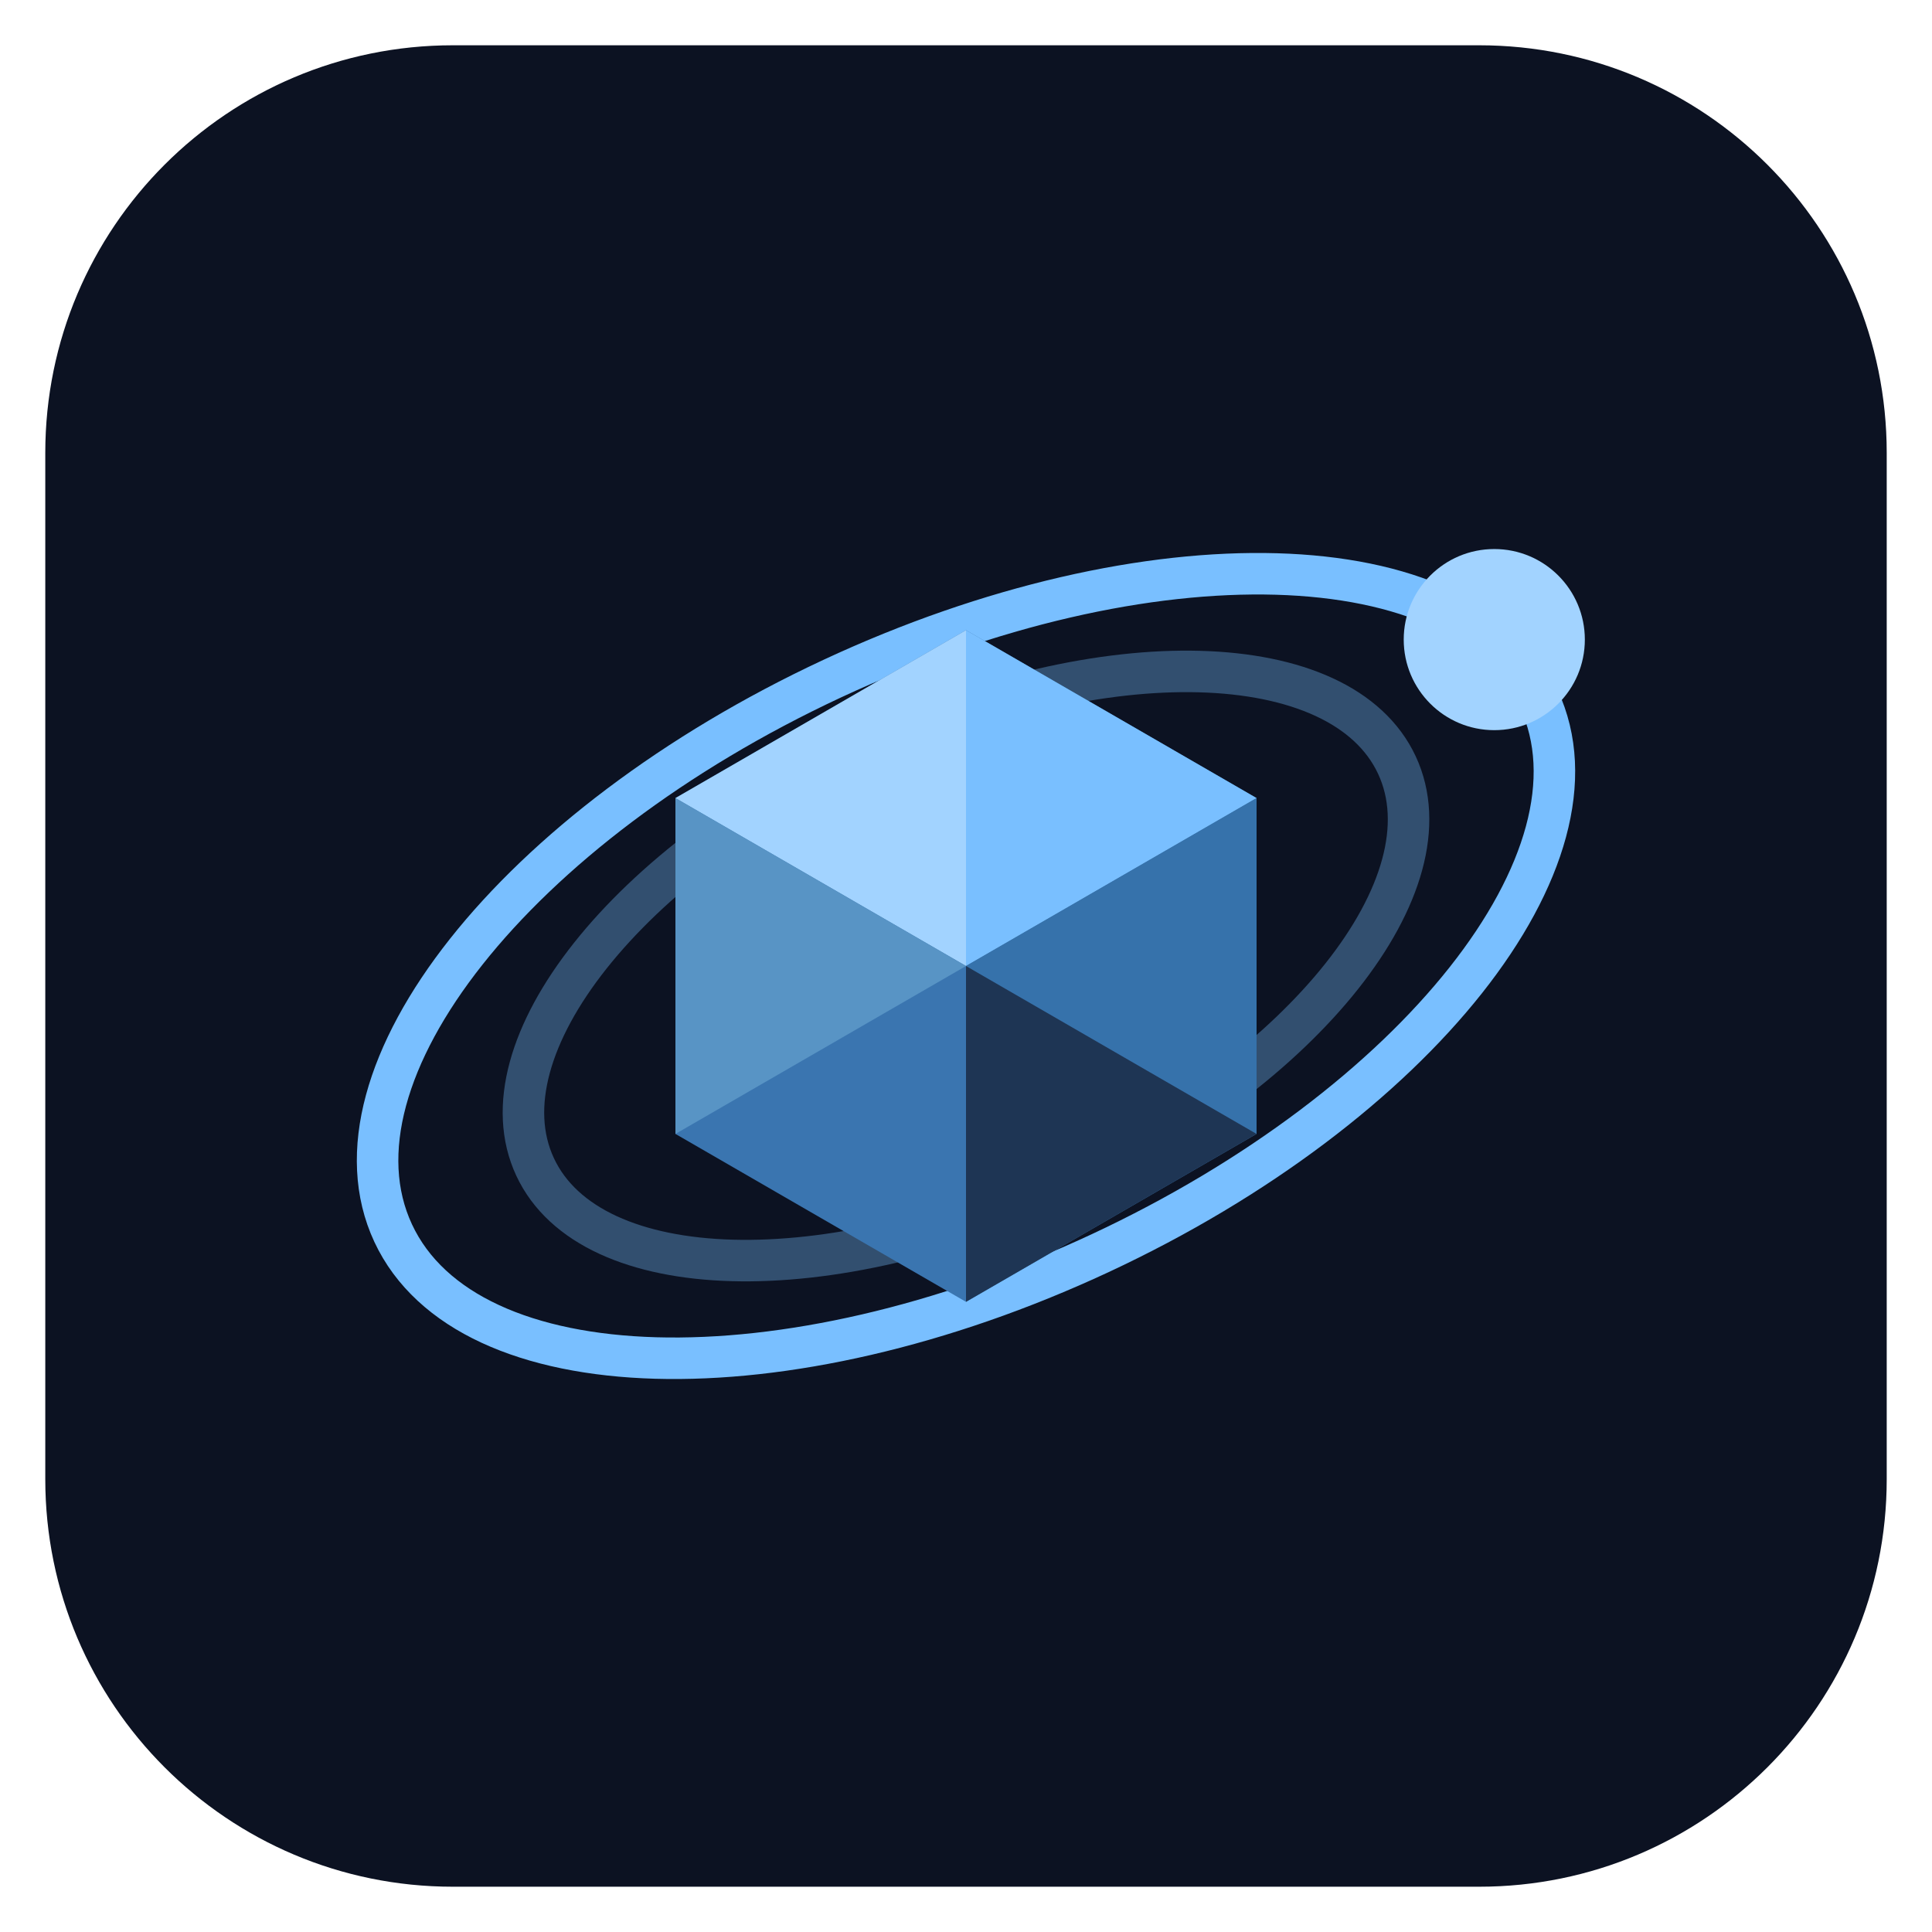
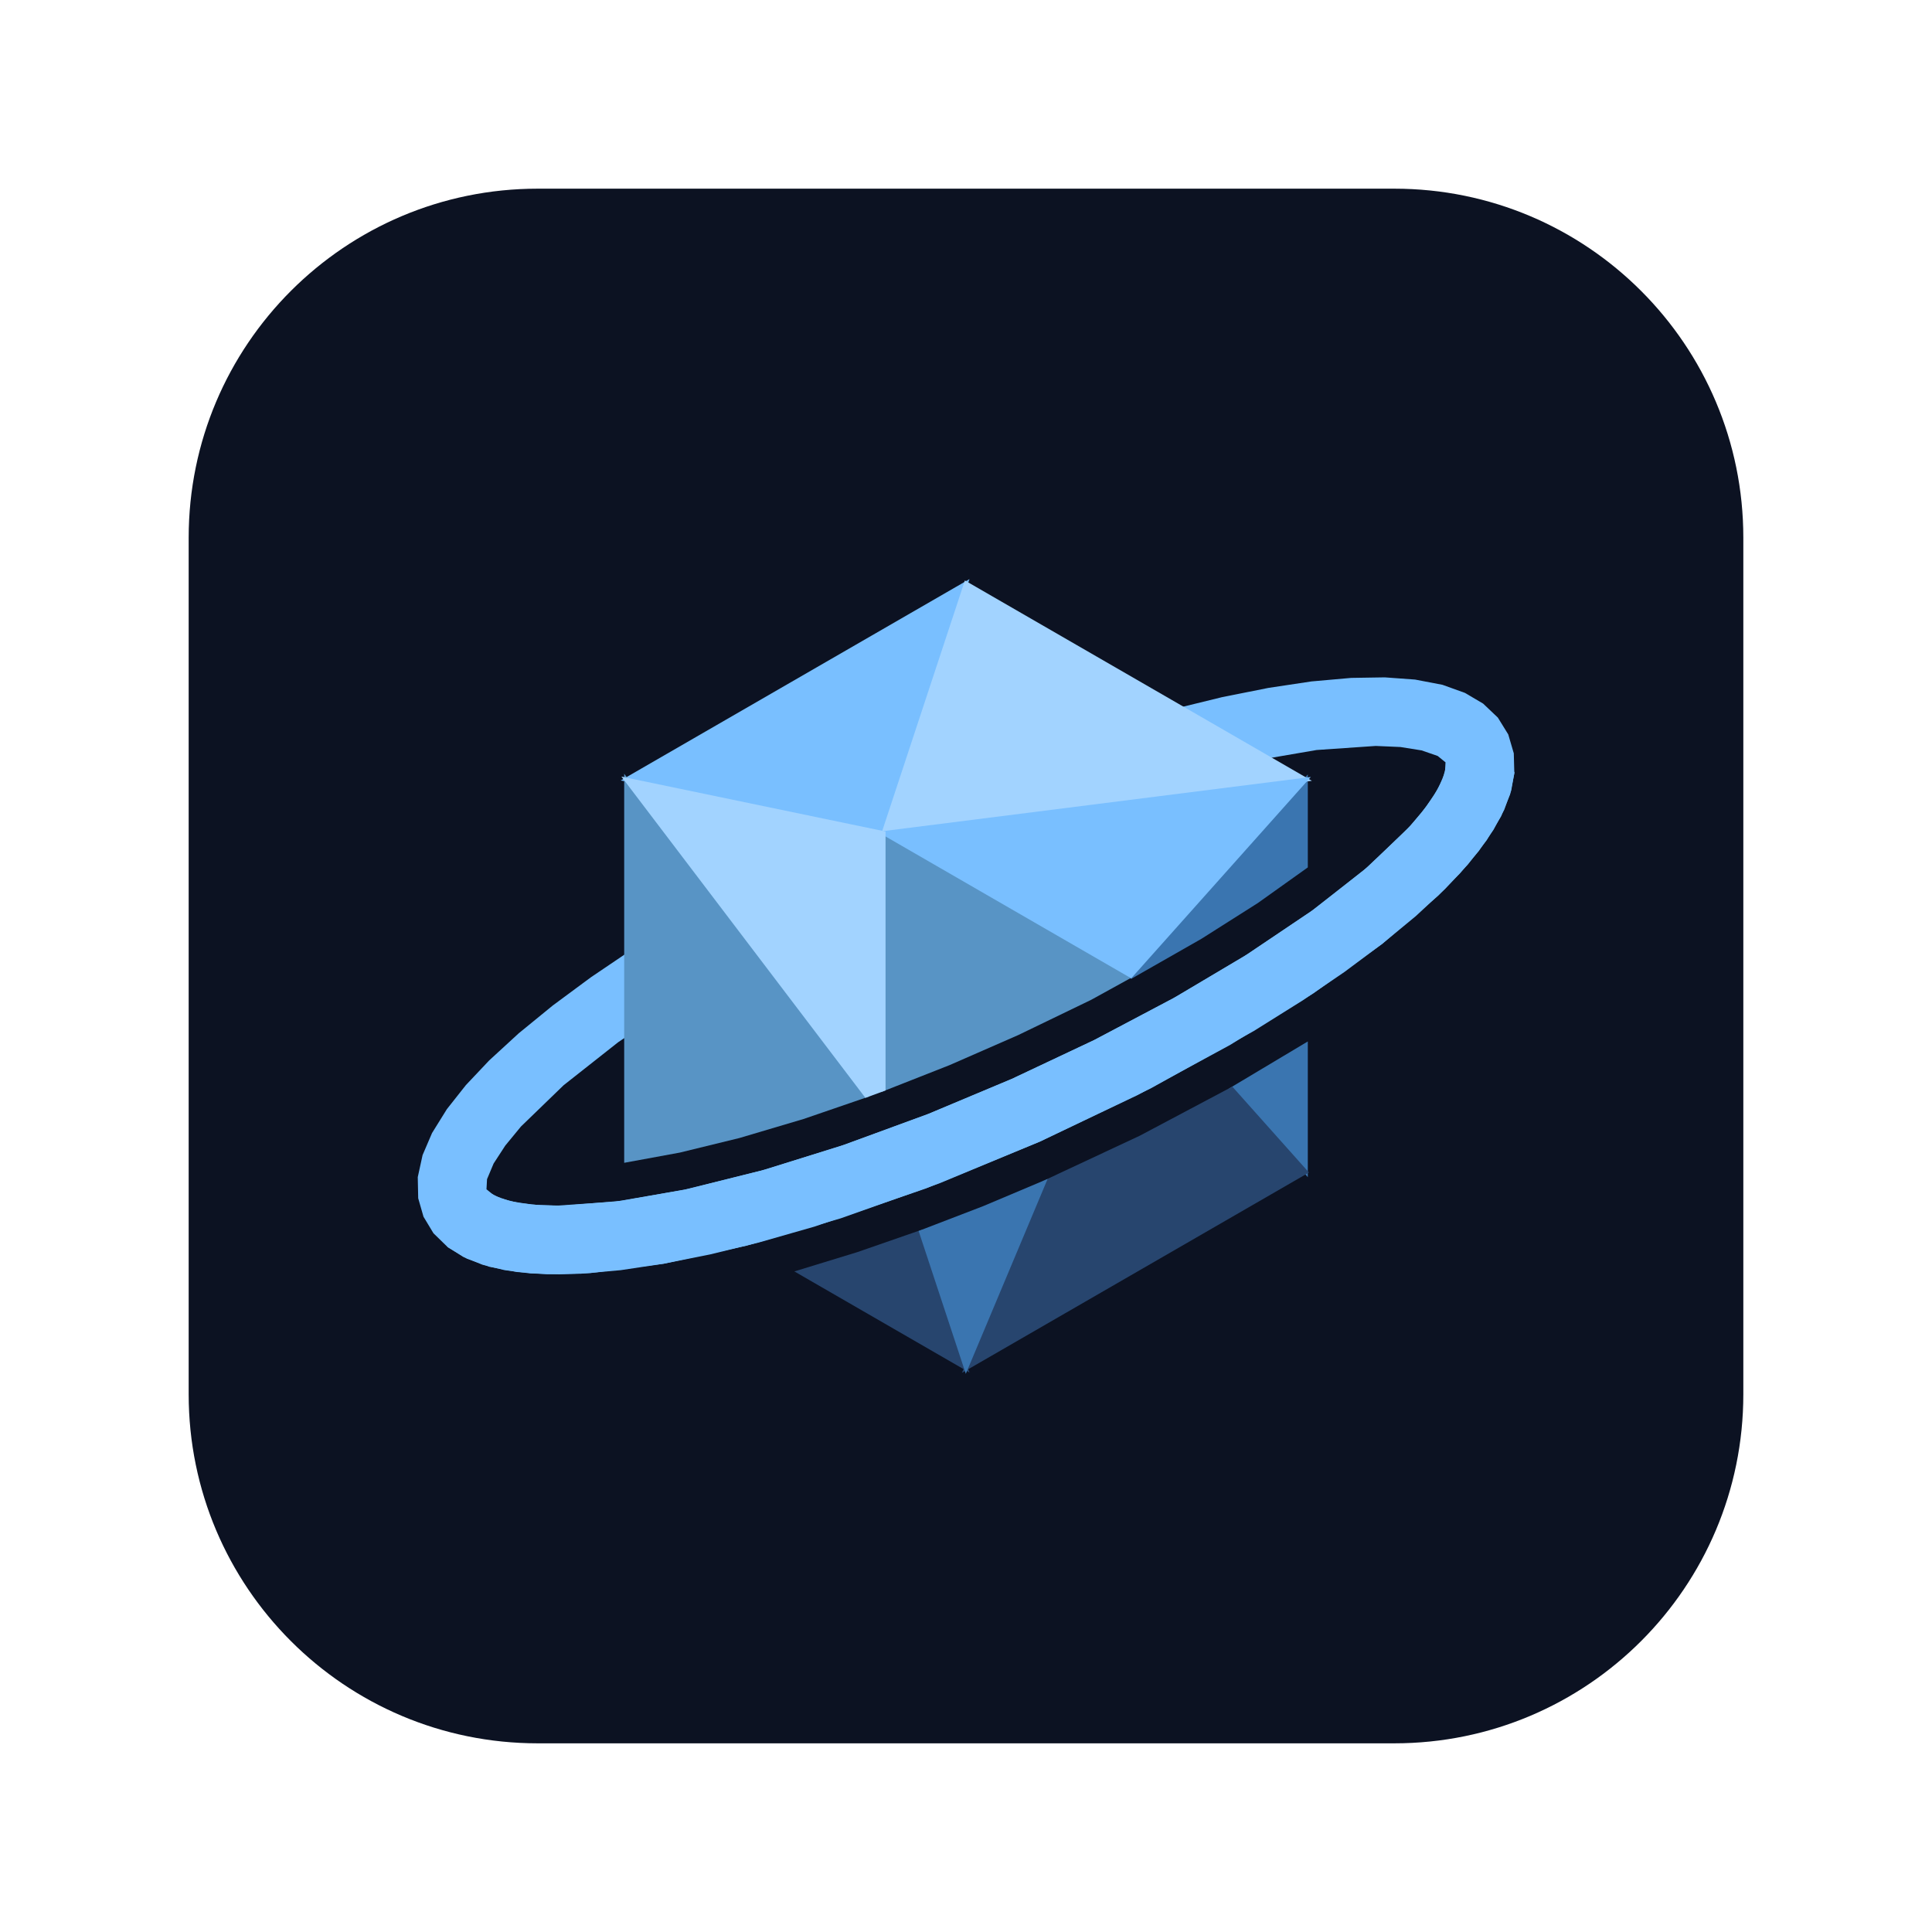
- <svg xmlns="http://www.w3.org/2000/svg" width="1024" height="1024" viewBox="0 0 1024 1024">
-   <rect x="24" y="24" width="976" height="976" rx="216" fill="#0c1222" />
-   <g fill="none" stroke="#79bfff" stroke-width="22" transform="rotate(-25 512 512)">
-     <ellipse cx="512" cy="512" rx="335" ry="168" />
-     <ellipse cx="512" cy="512" rx="252" ry="126" opacity=".35" />
+ <svg xmlns="http://www.w3.org/2000/svg" viewBox="0 0 1024 1024" width="1024" height="1024" role="img" aria-labelledby="title">
+   <rect x="100" y="100" width="824" height="824" rx="185" fill="#0C1222" />
+   <g transform="translate(512 512) scale(2.6) translate(-128 -126)">
+     <path fill="#79BFFF" fill-rule="evenodd" d="M238.54 78.79 L236.42 75.36 L233.42 72.51 L229.72 70.33 L225.14 68.68 L219.55 67.61 L213.37 67.16 L206.52 67.27 L198.41 67.99 L189.64 69.31 L180.18 71.2 L170.21 73.64 L158.9 76.87 L136.17 84.65 L112.96 94.2 L90.34 105.06 L70.11 116.28 L60.1 122.51 L51.55 128.29 L43.75 134.06 L36.81 139.73 L30.79 145.26 L26.05 150.28 L22.17 155.19 L19.15 160.05 L17.22 164.55 L16.24 169.04 L16.33 173.35 L17.41 177.11 L19.44 180.48 L22.34 183.31 L26.28 185.67 L30.86 187.32 L36.45 188.39 L42.63 188.84 L49.48 188.73 L57.59 188.01 L66.36 186.69 L75.82 184.8 L85.79 182.36 L97.1 179.13 L119.83 171.35 L143.04 161.8 L165.68 150.94 L186.67 139.25 L196.64 133.01 L205.13 127.23 L212.86 121.47 L219.71 115.82 L225.67 110.28 L230.34 105.27 L234.14 100.37 L237.08 95.5 L238.92 91 L239.78 86.78 L239.67 82.65Z M225.75 84.48 L225.64 86.54 L224.3 89.73 L221.92 93.39 L218.72 97.28 L210.03 105.69 L198.91 114.46 L185.42 123.57 L170.84 132.25 L154.1 141.11 L137.35 149.01 L120.28 156.17 L102.5 162.68 L86.29 167.71 L70.49 171.63 L56.53 174.03 L44.47 174.86 L39.43 174.64 L35.12 173.95 L31.85 172.82 L30.25 171.52 L30.36 169.46 L31.7 166.27 L34.08 162.61 L37.28 158.72 L45.97 150.31 L57.09 141.54 L70.58 132.43 L85.16 123.75 L101.9 114.89 L118.65 106.99 L135.72 99.83 L153.5 93.32 L169.71 88.29 L185.51 84.37 L199.47 81.97 L211.53 81.14 L216.57 81.36 L220.88 82.05 L224.15 83.18Z" />
+     <path fill="#5894C5" fill-rule="evenodd" d="M162.4 128 L110.8 98.21 L110.8 151.66 L124.62 146.22 L138.65 140.08 L153.51 132.9Z" />
+     <path fill="#79BFFF" fill-rule="evenodd" d="M128.71 47.13 L57.61 88.18 L111.47 99.37Z" />
+     <path fill="#3A75B0" fill-rule="evenodd" d="M161.06 128 L161.64 128.64 L175.97 120.47 L187.5 113.16 L197.68 105.9 L197.68 86.95Z M197.68 141.38 L181.58 151 L197.68 169.05Z" />
+     <path fill="#27456E" fill-rule="evenodd" d="M128.71 208.87 L119.09 179.73 L105.87 184.32 L93.01 188.26Z" />
+     <path fill="#A2D3FF" fill-rule="evenodd" d="M198.51 88.25 L127.77 47.41 L110.62 99.38Z" />
+     <path fill="#79BFFF" fill-rule="evenodd" d="M161.68 128.51 L198.29 87.47 L109.97 98.65Z" />
+     <path fill="#27456E" fill-rule="evenodd" d="M127.17 208.94 L197.91 168.1 L182.29 150.59 L163.44 160.59 L143.58 169.88Z" />
+     <path fill="#3A75B0" fill-rule="evenodd" d="M127.96 209.14 L144.64 169.41 L131.51 174.95 L118.34 180.01Z" />
+     <path fill="#5894C5" fill-rule="evenodd" d="M58.32 86.81 L58.32 166.12 L69.65 164.04 L81.8 161.07 L94.88 157.19 L108.28 152.59Z" />
+     <path fill="#A2D3FF" fill-rule="evenodd" d="M111.6 98.58 L57.75 87.39 L107.49 152.88 L111.6 151.37Z" />
+     <path fill="#79BFFF" fill-rule="evenodd" d="M22.3 183.28 L25.55 185.32 L29.44 186.9 L33.92 188 L39.18 188.67 L45.03 188.86 L51.44 188.6 L66.39 186.69 L83.25 183.02 L102.46 177.44 L122.62 170.29 L143.06 161.8 L163.03 152.29 L181.83 142.1 L198.83 131.56 L212.84 121.49 L224.27 111.65 L228.74 107.07 L232.52 102.59 L235.54 98.23 L237.72 94.16 L239.15 90.22 L239.81 86.44 L225.85 85.35 L225.15 87.96 L223.45 91.17 L220.87 94.75 L217.68 98.41 L209.03 106.54 L198.28 114.91 L184.69 124.03 L170.03 132.71 L154.1 141.11 L137.35 149.01 L120.28 156.17 L103.37 162.38 L87.12 167.48 L71.24 171.47 L57.83 173.86 L46.01 174.85 L41.15 174.77 L36.76 174.29 L33.24 173.41 L30.83 172.18Z" />
  </g>
-   <path d="M512 334 666 423 666 601 512 690 358 601 358 423Z" fill="#3a75b0" />
-   <path d="M512 334 512 512 358 423Z" fill="#a2d3ff" />
-   <path d="M512 334 666 423 512 512Z" fill="#79bfff" />
-   <path d="M512 512 666 423 666 601Z" fill="#3672ab" />
-   <path d="M512 512 666 601 512 690Z" fill="#1e3554" />
-   <path d="M358 423 512 512 358 601Z" fill="#5894c5" />
-   <circle cx="792" cy="339" r="48" fill="#a2d3ff" />
</svg>
